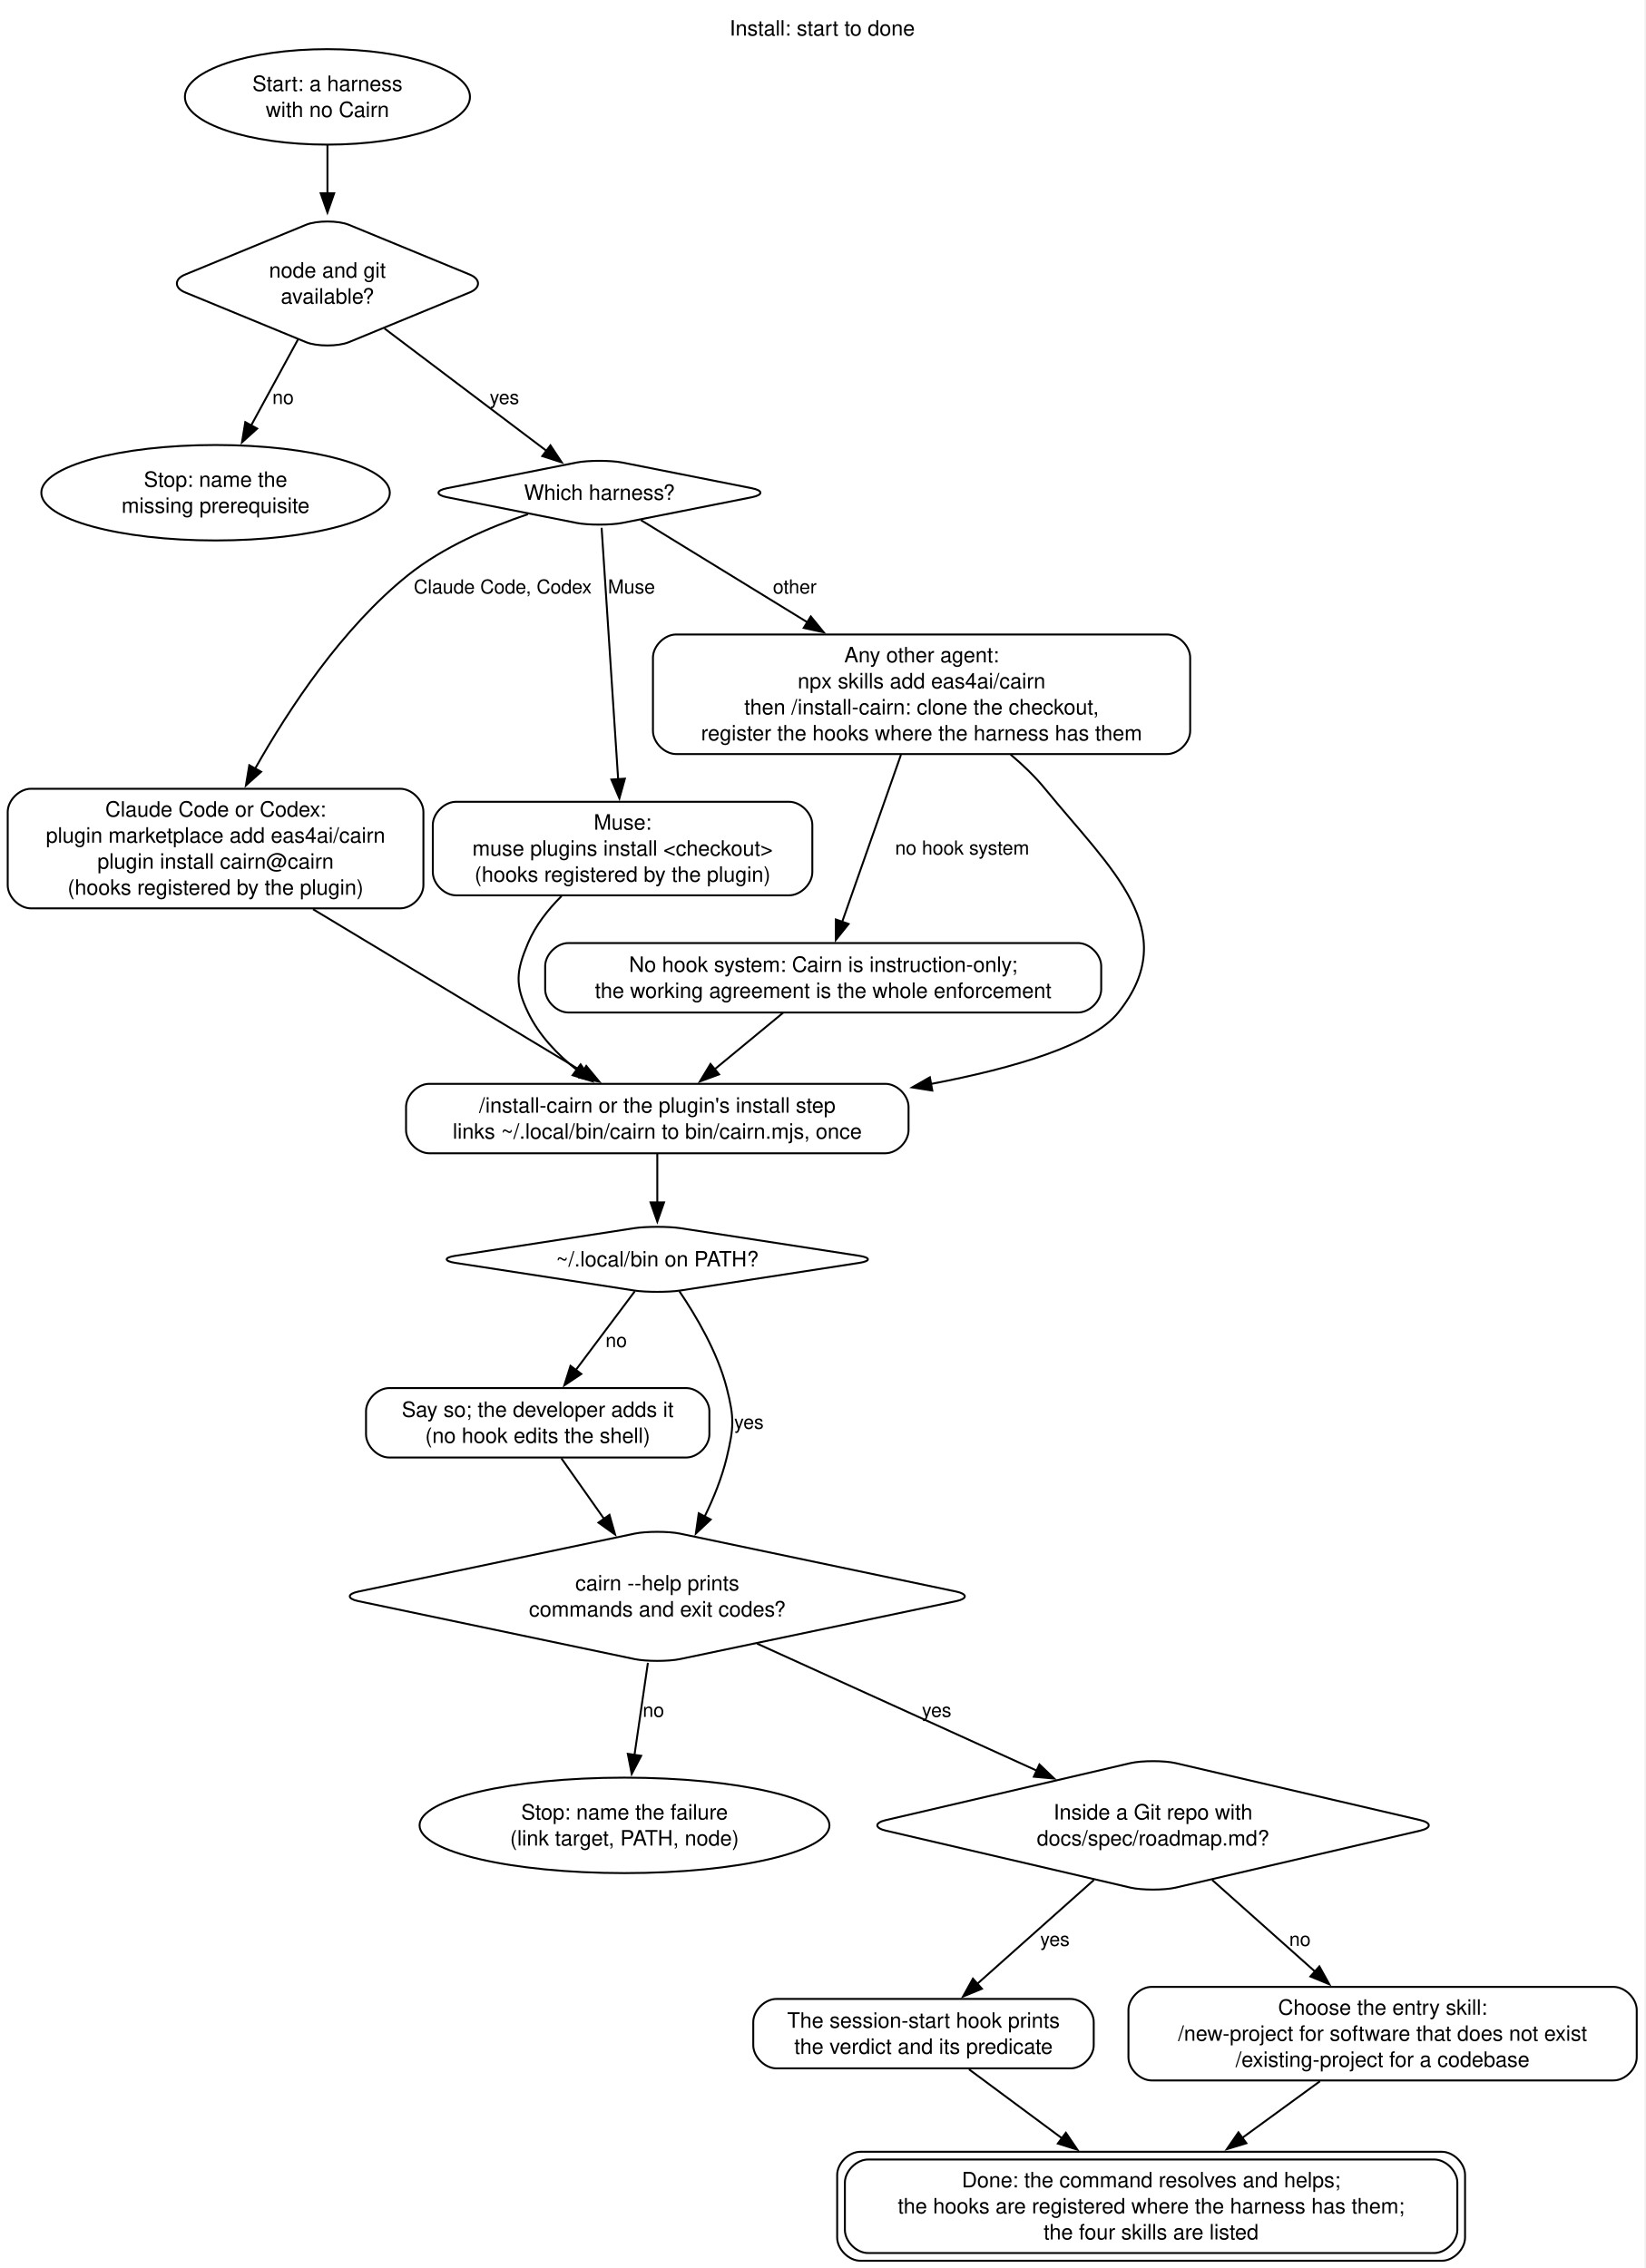
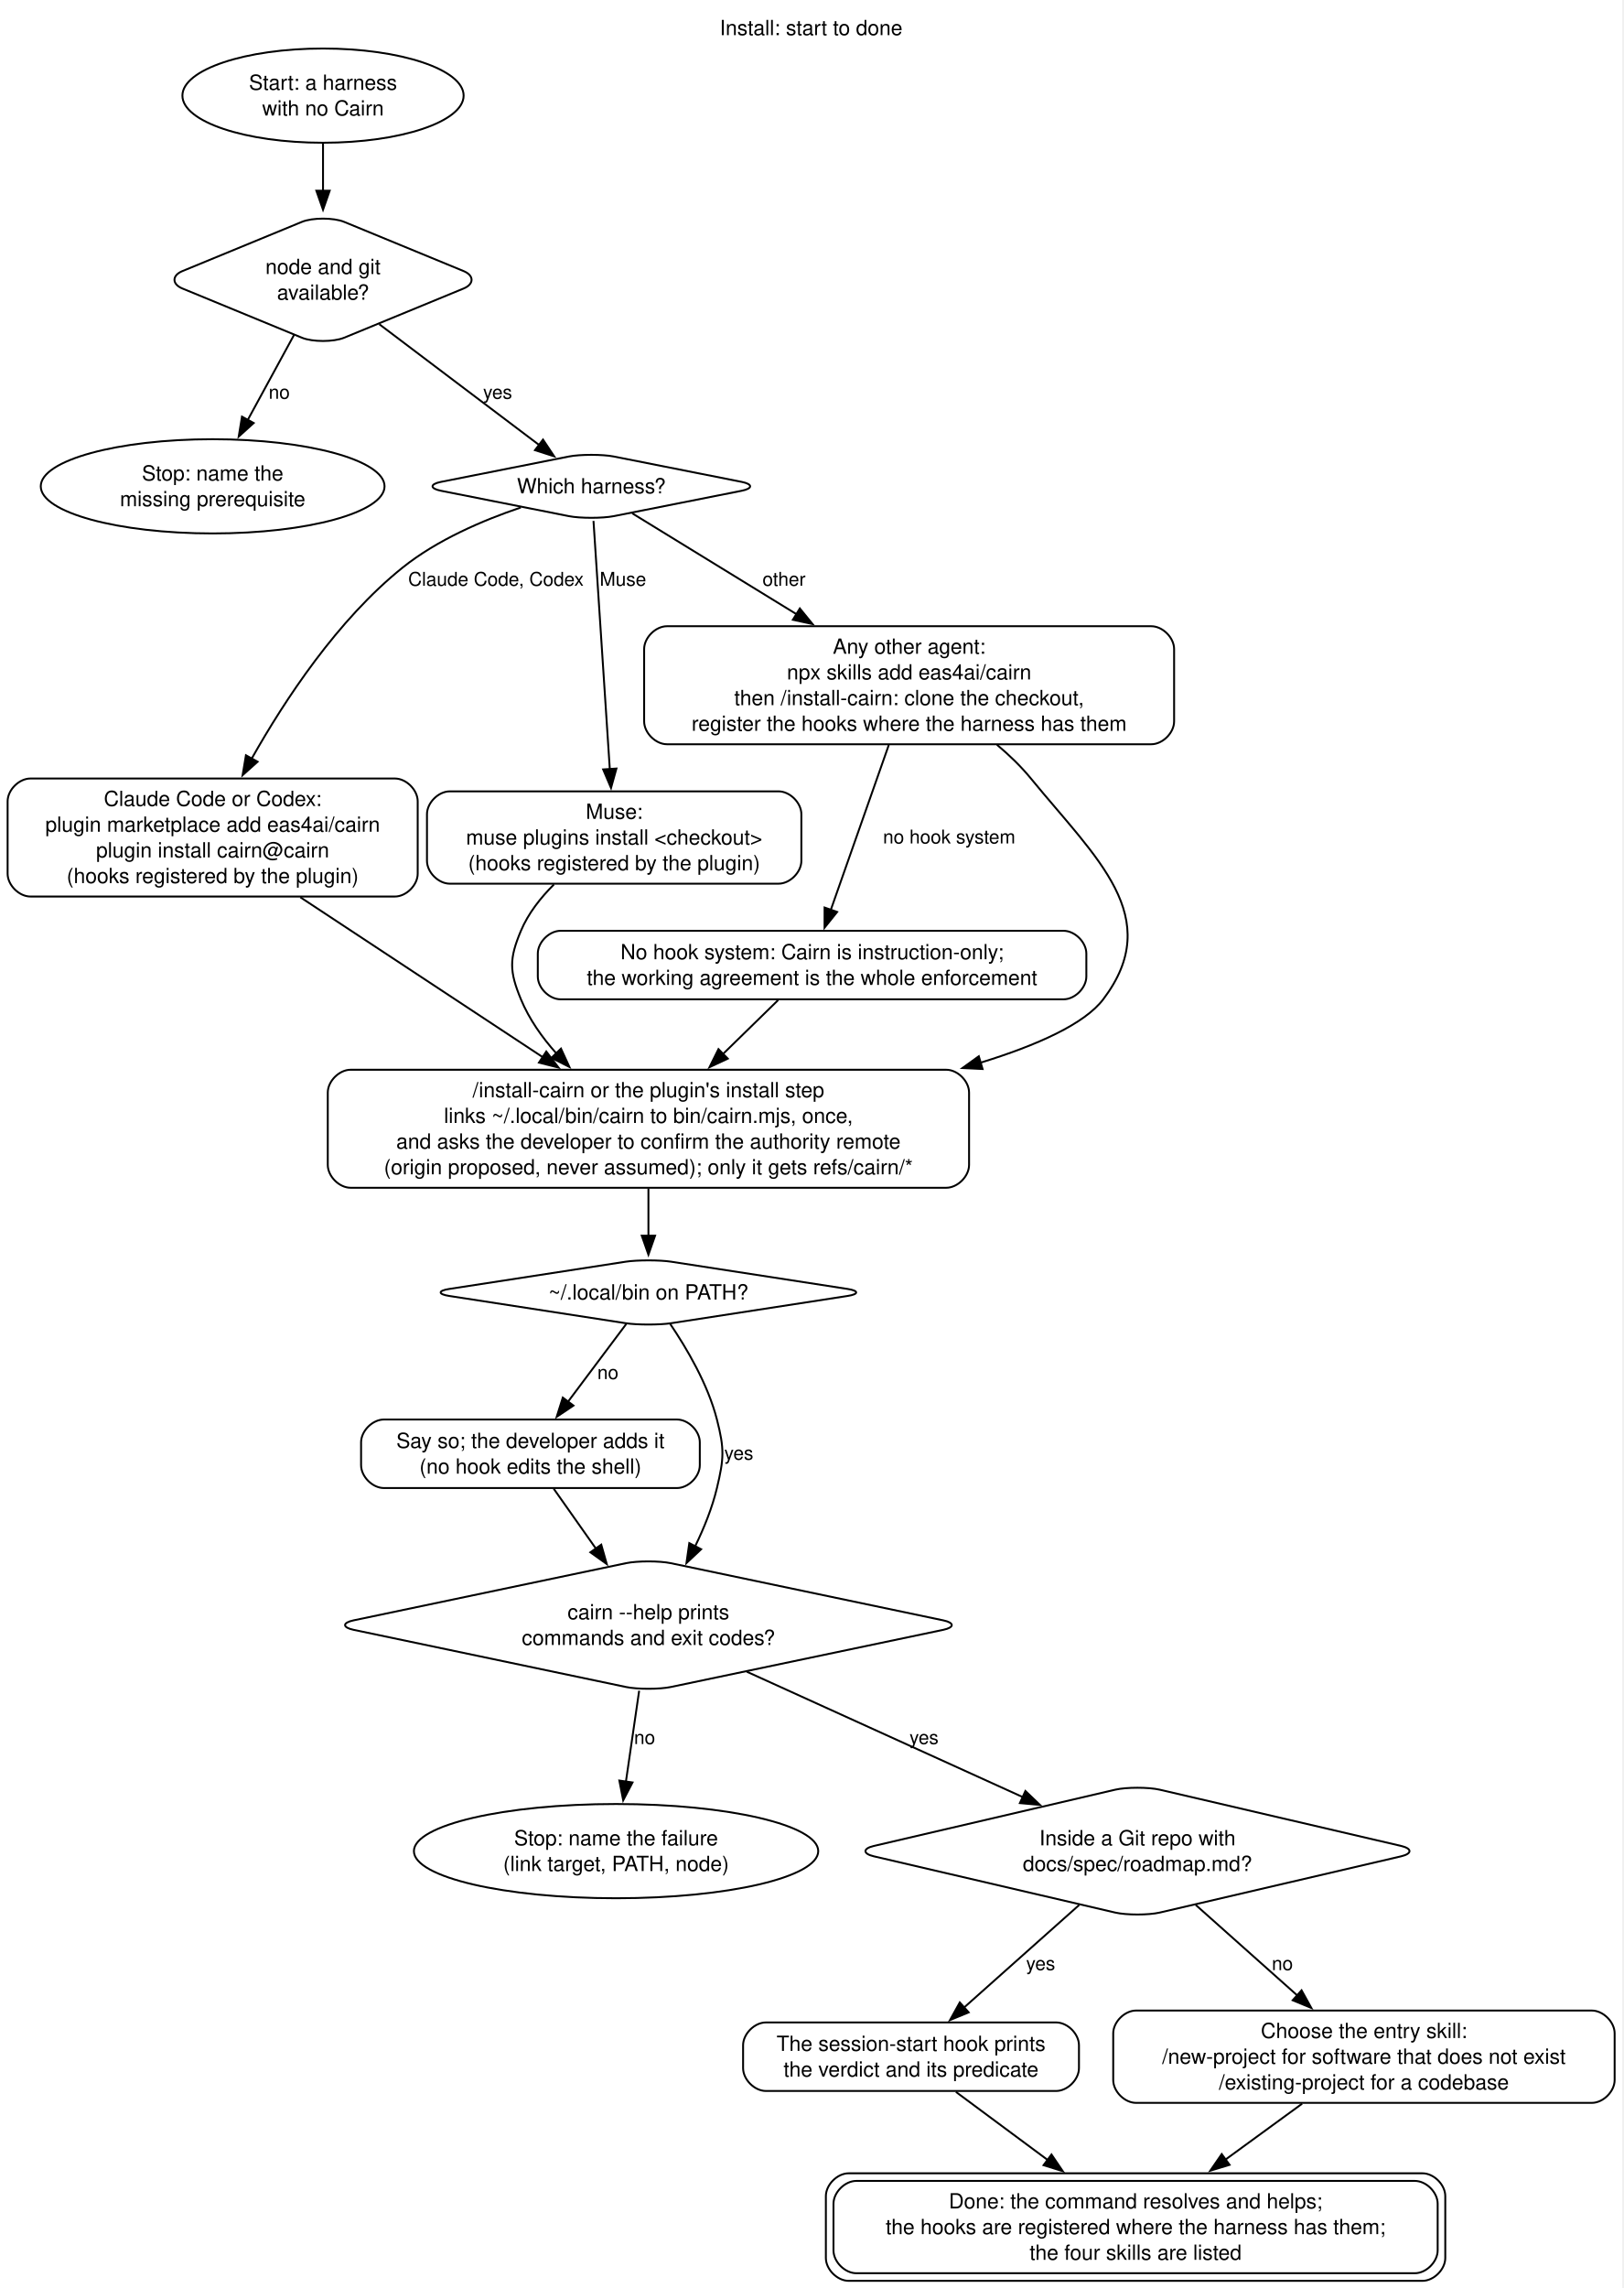
- <svg xmlns="http://www.w3.org/2000/svg" width="853pt" height="1176pt" viewBox="0.00 0.00 853.00 1176.00">
-   <g id="graph0" class="graph" transform="scale(1 1) rotate(0) translate(4 1172.24)">
-     <polygon fill="white" stroke="none" points="-4,4 -4,-1172.24 848.5,-1172.24 848.5,4 -4,4" />
-     <text xml:space="preserve" text-anchor="middle" x="422.25" y="-1153.79" font-family="Helvetica,sans-Serif" font-size="11.00">Install: start to done</text>
+ <svg xmlns="http://www.w3.org/2000/svg" width="853pt" height="1202pt" viewBox="0.00 0.00 853.00 1202.00">
+   <g id="graph0" class="graph" transform="scale(1 1) rotate(0) translate(4 1198.24)">
+     <polygon fill="white" stroke="none" points="-4,4 -4,-1198.24 848.5,-1198.24 848.5,4 -4,4" />
+     <text xml:space="preserve" text-anchor="middle" x="422.25" y="-1179.79" font-family="Helvetica,sans-Serif" font-size="11.00">Install: start to done</text>
    <g id="node1" class="node">
-       <ellipse fill="none" stroke="black" cx="165.75" cy="-1122" rx="73.89" ry="24.75" />
-       <text xml:space="preserve" text-anchor="middle" x="165.75" y="-1125.05" font-family="Helvetica,sans-Serif" font-size="11.00">Start: a harness</text>
-       <text xml:space="preserve" text-anchor="middle" x="165.75" y="-1111.55" font-family="Helvetica,sans-Serif" font-size="11.00">with no Cairn</text>
+       <ellipse fill="none" stroke="black" cx="165.75" cy="-1148" rx="73.89" ry="24.75" />
+       <text xml:space="preserve" text-anchor="middle" x="165.75" y="-1151.05" font-family="Helvetica,sans-Serif" font-size="11.00">Start: a harness</text>
+       <text xml:space="preserve" text-anchor="middle" x="165.75" y="-1137.55" font-family="Helvetica,sans-Serif" font-size="11.00">with no Cairn</text>
    </g>
    <g id="node2" class="node">
-       <path fill="none" stroke="black" d="M154.65,-1055.68C154.65,-1055.68 91.85,-1029.82 91.85,-1029.82 86.3,-1027.53 86.3,-1022.96 91.85,-1020.68 91.85,-1020.68 154.65,-994.82 154.65,-994.82 160.2,-992.53 171.3,-992.53 176.85,-994.82 176.85,-994.82 239.65,-1020.68 239.65,-1020.68 245.2,-1022.96 245.2,-1027.53 239.65,-1029.82 239.65,-1029.82 176.85,-1055.68 176.85,-1055.68 171.3,-1057.96 160.2,-1057.96 154.65,-1055.68" />
-       <text xml:space="preserve" text-anchor="middle" x="165.75" y="-1028.3" font-family="Helvetica,sans-Serif" font-size="11.00">node and git</text>
-       <text xml:space="preserve" text-anchor="middle" x="165.75" y="-1014.8" font-family="Helvetica,sans-Serif" font-size="11.00">available?</text>
+       <path fill="none" stroke="black" d="M154.65,-1081.68C154.65,-1081.68 91.85,-1055.82 91.85,-1055.82 86.3,-1053.53 86.3,-1048.96 91.85,-1046.68 91.85,-1046.68 154.65,-1020.82 154.65,-1020.82 160.2,-1018.53 171.3,-1018.53 176.85,-1020.82 176.85,-1020.82 239.65,-1046.68 239.65,-1046.68 245.2,-1048.96 245.2,-1053.53 239.65,-1055.82 239.65,-1055.82 176.85,-1081.68 176.85,-1081.68 171.3,-1083.96 160.2,-1083.96 154.65,-1081.68" />
+       <text xml:space="preserve" text-anchor="middle" x="165.75" y="-1054.3" font-family="Helvetica,sans-Serif" font-size="11.00">node and git</text>
+       <text xml:space="preserve" text-anchor="middle" x="165.75" y="-1040.8" font-family="Helvetica,sans-Serif" font-size="11.00">available?</text>
    </g>
    <g id="edge1" class="edge">
-       <path fill="none" stroke="black" d="M165.75,-1097.09C165.75,-1089.39 165.75,-1080.58 165.75,-1071.85" />
-       <polygon fill="black" stroke="black" points="169.25,-1072.04 165.75,-1062.04 162.25,-1072.04 169.25,-1072.04" />
+       <path fill="none" stroke="black" d="M165.75,-1123.09C165.75,-1115.39 165.75,-1106.58 165.75,-1097.85" />
+       <polygon fill="black" stroke="black" points="169.25,-1098.04 165.75,-1088.04 162.25,-1098.04 169.25,-1098.04" />
    </g>
    <g id="node3" class="node">
-       <ellipse fill="none" stroke="black" cx="107.75" cy="-916.75" rx="90.33" ry="24.75" />
-       <text xml:space="preserve" text-anchor="middle" x="107.75" y="-919.8" font-family="Helvetica,sans-Serif" font-size="11.00">Stop: name the</text>
-       <text xml:space="preserve" text-anchor="middle" x="107.75" y="-906.3" font-family="Helvetica,sans-Serif" font-size="11.00">missing prerequisite</text>
+       <ellipse fill="none" stroke="black" cx="107.75" cy="-942.75" rx="90.33" ry="24.75" />
+       <text xml:space="preserve" text-anchor="middle" x="107.75" y="-945.8" font-family="Helvetica,sans-Serif" font-size="11.00">Stop: name the</text>
+       <text xml:space="preserve" text-anchor="middle" x="107.75" y="-932.3" font-family="Helvetica,sans-Serif" font-size="11.00">missing prerequisite</text>
    </g>
    <g id="edge2" class="edge">
-       <path fill="none" stroke="black" d="M150.51,-996.27C143.06,-982.58 134.02,-965.99 126.18,-951.6" />
-       <polygon fill="black" stroke="black" points="129.31,-950.01 121.45,-942.9 123.16,-953.36 129.31,-950.01" />
-       <text xml:space="preserve" text-anchor="middle" x="142.75" y="-962.75" font-family="Helvetica,sans-Serif" font-size="10.00">no</text>
+       <path fill="none" stroke="black" d="M150.51,-1022.27C143.06,-1008.58 134.02,-991.99 126.18,-977.6" />
+       <polygon fill="black" stroke="black" points="129.31,-976.01 121.45,-968.9 123.16,-979.36 129.31,-976.01" />
+       <text xml:space="preserve" text-anchor="middle" x="142.75" y="-988.75" font-family="Helvetica,sans-Serif" font-size="10.00">no</text>
    </g>
    <g id="node4" class="node">
-       <path fill="none" stroke="black" d="M294.98,-932.42C294.98,-932.42 227.72,-919.08 227.72,-919.08 221.83,-917.92 221.83,-915.58 227.72,-914.42 227.72,-914.42 294.98,-901.08 294.98,-901.08 300.86,-899.92 312.64,-899.92 318.52,-901.08 318.52,-901.08 385.78,-914.42 385.78,-914.42 391.67,-915.58 391.67,-917.92 385.78,-919.08 385.78,-919.08 318.52,-932.42 318.52,-932.42 312.64,-933.58 300.86,-933.58 294.98,-932.42" />
-       <text xml:space="preserve" text-anchor="middle" x="306.75" y="-913.05" font-family="Helvetica,sans-Serif" font-size="11.00">Which harness?</text>
+       <path fill="none" stroke="black" d="M294.98,-958.42C294.98,-958.42 227.72,-945.08 227.72,-945.08 221.83,-943.92 221.83,-941.58 227.72,-940.42 227.72,-940.42 294.98,-927.08 294.98,-927.08 300.86,-925.92 312.64,-925.92 318.52,-927.08 318.52,-927.08 385.78,-940.42 385.78,-940.42 391.67,-941.58 391.67,-943.92 385.78,-945.08 385.78,-945.08 318.52,-958.42 318.52,-958.42 312.64,-959.58 300.86,-959.58 294.98,-958.42" />
+       <text xml:space="preserve" text-anchor="middle" x="306.75" y="-939.05" font-family="Helvetica,sans-Serif" font-size="11.00">Which harness?</text>
    </g>
    <g id="edge3" class="edge">
-       <path fill="none" stroke="black" d="M195.31,-1001.92C220.12,-983.18 255.28,-956.63 279.43,-938.38" />
-       <polygon fill="black" stroke="black" points="281.35,-941.32 287.22,-932.5 277.13,-935.74 281.35,-941.32" />
-       <text xml:space="preserve" text-anchor="middle" x="257.5" y="-962.75" font-family="Helvetica,sans-Serif" font-size="10.00">yes</text>
+       <path fill="none" stroke="black" d="M195.31,-1027.92C220.12,-1009.18 255.28,-982.63 279.43,-964.38" />
+       <polygon fill="black" stroke="black" points="281.35,-967.32 287.22,-958.5 277.13,-961.74 281.35,-967.32" />
+       <text xml:space="preserve" text-anchor="middle" x="257.5" y="-988.75" font-family="Helvetica,sans-Serif" font-size="10.00">yes</text>
    </g>
    <g id="node5" class="node">
-       <path fill="none" stroke="black" d="M203.5,-763.25C203.5,-763.25 12,-763.25 12,-763.25 6,-763.25 0,-757.25 0,-751.25 0,-751.25 0,-713.25 0,-713.25 0,-707.25 6,-701.25 12,-701.25 12,-701.25 203.5,-701.25 203.5,-701.25 209.5,-701.25 215.5,-707.25 215.5,-713.25 215.5,-713.25 215.5,-751.25 215.5,-751.25 215.5,-757.25 209.5,-763.25 203.5,-763.25" />
-       <text xml:space="preserve" text-anchor="middle" x="107.75" y="-748.8" font-family="Helvetica,sans-Serif" font-size="11.00">Claude Code or Codex:</text>
-       <text xml:space="preserve" text-anchor="middle" x="107.75" y="-735.3" font-family="Helvetica,sans-Serif" font-size="11.00">plugin marketplace add eas4ai/cairn</text>
-       <text xml:space="preserve" text-anchor="middle" x="107.75" y="-721.8" font-family="Helvetica,sans-Serif" font-size="11.00">plugin install cairn@cairn</text>
-       <text xml:space="preserve" text-anchor="middle" x="107.75" y="-708.3" font-family="Helvetica,sans-Serif" font-size="11.00">(hooks registered by the plugin)</text>
+       <path fill="none" stroke="black" d="M203.5,-789.25C203.5,-789.25 12,-789.25 12,-789.25 6,-789.25 0,-783.25 0,-777.25 0,-777.25 0,-739.25 0,-739.25 0,-733.25 6,-727.25 12,-727.25 12,-727.25 203.5,-727.25 203.5,-727.25 209.5,-727.25 215.5,-733.25 215.5,-739.25 215.5,-739.25 215.5,-777.25 215.5,-777.25 215.5,-783.25 209.5,-789.25 203.5,-789.25" />
+       <text xml:space="preserve" text-anchor="middle" x="107.75" y="-774.8" font-family="Helvetica,sans-Serif" font-size="11.00">Claude Code or Codex:</text>
+       <text xml:space="preserve" text-anchor="middle" x="107.75" y="-761.3" font-family="Helvetica,sans-Serif" font-size="11.00">plugin marketplace add eas4ai/cairn</text>
+       <text xml:space="preserve" text-anchor="middle" x="107.75" y="-747.8" font-family="Helvetica,sans-Serif" font-size="11.00">plugin install cairn@cairn</text>
+       <text xml:space="preserve" text-anchor="middle" x="107.75" y="-734.3" font-family="Helvetica,sans-Serif" font-size="11.00">(hooks registered by the plugin)</text>
    </g>
    <g id="edge4" class="edge">
-       <path fill="none" stroke="black" d="M269.7,-905.63C249.81,-898.92 225.72,-888.62 207.5,-874 173.4,-846.63 145.75,-804.7 128.28,-773.72" />
-       <polygon fill="black" stroke="black" points="131.37,-772.07 123.49,-765 125.24,-775.45 131.37,-772.07" />
-       <text xml:space="preserve" text-anchor="middle" x="256.62" y="-864.5" font-family="Helvetica,sans-Serif" font-size="10.00">Claude Code, Codex</text>
+       <path fill="none" stroke="black" d="M269.7,-931.63C249.81,-924.92 225.72,-914.62 207.5,-900 173.4,-872.63 145.75,-830.7 128.28,-799.72" />
+       <polygon fill="black" stroke="black" points="131.37,-798.07 123.49,-791 125.24,-801.45 131.37,-798.07" />
+       <text xml:space="preserve" text-anchor="middle" x="256.62" y="-890.5" font-family="Helvetica,sans-Serif" font-size="10.00">Claude Code, Codex</text>
    </g>
    <g id="node6" class="node">
-       <path fill="none" stroke="black" d="M405.12,-756.5C405.12,-756.5 232.38,-756.5 232.38,-756.5 226.38,-756.5 220.38,-750.5 220.38,-744.5 220.38,-744.5 220.38,-720 220.38,-720 220.38,-714 226.38,-708 232.38,-708 232.38,-708 405.12,-708 405.12,-708 411.12,-708 417.12,-714 417.12,-720 417.12,-720 417.12,-744.5 417.12,-744.5 417.12,-750.5 411.12,-756.5 405.12,-756.5" />
-       <text xml:space="preserve" text-anchor="middle" x="318.75" y="-742.05" font-family="Helvetica,sans-Serif" font-size="11.00">Muse:</text>
-       <text xml:space="preserve" text-anchor="middle" x="318.75" y="-728.55" font-family="Helvetica,sans-Serif" font-size="11.00">muse plugins install &lt;checkout&gt;</text>
-       <text xml:space="preserve" text-anchor="middle" x="318.75" y="-715.05" font-family="Helvetica,sans-Serif" font-size="11.00">(hooks registered by the plugin)</text>
+       <path fill="none" stroke="black" d="M405.12,-782.5C405.12,-782.5 232.38,-782.5 232.38,-782.5 226.38,-782.5 220.38,-776.5 220.38,-770.5 220.38,-770.5 220.38,-746 220.38,-746 220.38,-740 226.38,-734 232.38,-734 232.38,-734 405.12,-734 405.12,-734 411.12,-734 417.12,-740 417.12,-746 417.12,-746 417.12,-770.5 417.12,-770.5 417.12,-776.5 411.12,-782.5 405.12,-782.5" />
+       <text xml:space="preserve" text-anchor="middle" x="318.75" y="-768.05" font-family="Helvetica,sans-Serif" font-size="11.00">Muse:</text>
+       <text xml:space="preserve" text-anchor="middle" x="318.75" y="-754.55" font-family="Helvetica,sans-Serif" font-size="11.00">muse plugins install &lt;checkout&gt;</text>
+       <text xml:space="preserve" text-anchor="middle" x="318.75" y="-741.05" font-family="Helvetica,sans-Serif" font-size="11.00">(hooks registered by the plugin)</text>
    </g>
    <g id="edge5" class="edge">
-       <path fill="none" stroke="black" d="M307.88,-898.58C309.84,-868.83 313.89,-807.13 316.46,-768.1" />
-       <polygon fill="black" stroke="black" points="319.94,-768.49 317.1,-758.28 312.96,-768.03 319.94,-768.49" />
-       <text xml:space="preserve" text-anchor="middle" x="323.37" y="-864.5" font-family="Helvetica,sans-Serif" font-size="10.00">Muse</text>
+       <path fill="none" stroke="black" d="M307.88,-924.58C309.84,-894.83 313.89,-833.13 316.46,-794.1" />
+       <polygon fill="black" stroke="black" points="319.94,-794.49 317.1,-784.28 312.96,-794.03 319.94,-794.49" />
+       <text xml:space="preserve" text-anchor="middle" x="323.37" y="-890.5" font-family="Helvetica,sans-Serif" font-size="10.00">Muse</text>
    </g>
    <g id="node7" class="node">
-       <path fill="none" stroke="black" d="M601,-843.25C601,-843.25 346.5,-843.25 346.5,-843.25 340.5,-843.25 334.5,-837.25 334.5,-831.25 334.5,-831.25 334.5,-793.25 334.5,-793.25 334.5,-787.25 340.5,-781.25 346.5,-781.25 346.5,-781.25 601,-781.25 601,-781.25 607,-781.25 613,-787.25 613,-793.25 613,-793.25 613,-831.25 613,-831.25 613,-837.25 607,-843.25 601,-843.25" />
-       <text xml:space="preserve" text-anchor="middle" x="473.75" y="-828.8" font-family="Helvetica,sans-Serif" font-size="11.00">Any other agent:</text>
-       <text xml:space="preserve" text-anchor="middle" x="473.75" y="-815.3" font-family="Helvetica,sans-Serif" font-size="11.00">npx skills add eas4ai/cairn</text>
-       <text xml:space="preserve" text-anchor="middle" x="473.75" y="-801.8" font-family="Helvetica,sans-Serif" font-size="11.00">then /install-cairn: clone the checkout,</text>
-       <text xml:space="preserve" text-anchor="middle" x="473.75" y="-788.3" font-family="Helvetica,sans-Serif" font-size="11.00">register the hooks where the harness has them</text>
+       <path fill="none" stroke="black" d="M601,-869.25C601,-869.25 346.5,-869.25 346.5,-869.25 340.5,-869.25 334.5,-863.25 334.5,-857.25 334.5,-857.25 334.5,-819.25 334.5,-819.25 334.5,-813.25 340.5,-807.25 346.5,-807.25 346.5,-807.25 601,-807.25 601,-807.25 607,-807.25 613,-813.25 613,-819.25 613,-819.25 613,-857.25 613,-857.25 613,-863.25 607,-869.25 601,-869.25" />
+       <text xml:space="preserve" text-anchor="middle" x="473.75" y="-854.8" font-family="Helvetica,sans-Serif" font-size="11.00">Any other agent:</text>
+       <text xml:space="preserve" text-anchor="middle" x="473.75" y="-841.3" font-family="Helvetica,sans-Serif" font-size="11.00">npx skills add eas4ai/cairn</text>
+       <text xml:space="preserve" text-anchor="middle" x="473.75" y="-827.8" font-family="Helvetica,sans-Serif" font-size="11.00">then /install-cairn: clone the checkout,</text>
+       <text xml:space="preserve" text-anchor="middle" x="473.75" y="-814.3" font-family="Helvetica,sans-Serif" font-size="11.00">register the hooks where the harness has them</text>
    </g>
    <g id="edge6" class="edge">
-       <path fill="none" stroke="black" d="M328.24,-902.56C350.02,-889.19 384.7,-867.91 414.74,-849.47" />
-       <polygon fill="black" stroke="black" points="416.32,-852.6 423.01,-844.39 412.66,-846.64 416.32,-852.6" />
-       <text xml:space="preserve" text-anchor="middle" x="408.01" y="-864.5" font-family="Helvetica,sans-Serif" font-size="10.00">other</text>
+       <path fill="none" stroke="black" d="M328.24,-928.56C350.02,-915.19 384.7,-893.91 414.74,-875.47" />
+       <polygon fill="black" stroke="black" points="416.32,-878.6 423.01,-870.39 412.66,-872.64 416.32,-878.6" />
+       <text xml:space="preserve" text-anchor="middle" x="408.01" y="-890.5" font-family="Helvetica,sans-Serif" font-size="10.00">other</text>
    </g>
    <g id="node9" class="node">
-       <path fill="none" stroke="black" d="M455,-610.25C455,-610.25 218.5,-610.25 218.5,-610.25 212.5,-610.25 206.5,-604.25 206.5,-598.25 206.5,-598.25 206.5,-586.25 206.5,-586.25 206.5,-580.25 212.5,-574.25 218.5,-574.25 218.5,-574.25 455,-574.25 455,-574.25 461,-574.25 467,-580.25 467,-586.25 467,-586.25 467,-598.25 467,-598.25 467,-604.25 461,-610.25 455,-610.25" />
-       <text xml:space="preserve" text-anchor="middle" x="336.75" y="-595.3" font-family="Helvetica,sans-Serif" font-size="11.00">/install-cairn or the plugin's install step</text>
-       <text xml:space="preserve" text-anchor="middle" x="336.75" y="-581.8" font-family="Helvetica,sans-Serif" font-size="11.00">links ~/.local/bin/cairn to bin/cairn.mjs, once</text>
+       <path fill="none" stroke="black" d="M493.25,-636.25C493.25,-636.25 180.25,-636.25 180.25,-636.25 174.25,-636.25 168.25,-630.25 168.25,-624.25 168.25,-624.25 168.25,-586.25 168.25,-586.25 168.25,-580.25 174.25,-574.25 180.25,-574.25 180.25,-574.25 493.25,-574.25 493.25,-574.25 499.25,-574.25 505.25,-580.25 505.25,-586.25 505.25,-586.25 505.25,-624.25 505.25,-624.25 505.25,-630.25 499.25,-636.25 493.25,-636.25" />
+       <text xml:space="preserve" text-anchor="middle" x="336.75" y="-621.8" font-family="Helvetica,sans-Serif" font-size="11.00">/install-cairn or the plugin's install step</text>
+       <text xml:space="preserve" text-anchor="middle" x="336.75" y="-608.3" font-family="Helvetica,sans-Serif" font-size="11.00">links ~/.local/bin/cairn to bin/cairn.mjs, once,</text>
+       <text xml:space="preserve" text-anchor="middle" x="336.75" y="-594.8" font-family="Helvetica,sans-Serif" font-size="11.00">and asks the developer to confirm the authority remote</text>
+       <text xml:space="preserve" text-anchor="middle" x="336.75" y="-581.3" font-family="Helvetica,sans-Serif" font-size="11.00">(origin proposed, never assumed); only it gets refs/cairn/*</text>
    </g>
    <g id="edge8" class="edge">
-       <path fill="none" stroke="black" d="M158.29,-700.79C200.49,-675.37 259.75,-639.65 298.2,-616.48" />
-       <polygon fill="black" stroke="black" points="299.93,-619.53 306.68,-611.37 296.31,-613.53 299.93,-619.53" />
+       <path fill="none" stroke="black" d="M153.82,-726.87C190.7,-702.56 242.54,-668.37 281.62,-642.6" />
+       <polygon fill="black" stroke="black" points="283.07,-645.84 289.49,-637.41 279.22,-639.99 283.07,-645.84" />
    </g>
    <g id="edge9" class="edge">
-       <path fill="none" stroke="black" d="M287.11,-707.6C280.08,-700.61 273.58,-692.36 269.75,-683.25 263.55,-668.5 262.85,-661.68 269.75,-647.25 275.38,-635.47 284.98,-625.44 295.18,-617.34" />
-       <polygon fill="black" stroke="black" points="296.99,-620.35 302.99,-611.61 292.85,-614.7 296.99,-620.35" />
+       <path fill="none" stroke="black" d="M287.11,-733.6C280.08,-726.61 273.58,-718.36 269.75,-709.25 263.55,-694.5 263.63,-688.03 269.75,-673.25 274.05,-662.88 280.81,-653.27 288.43,-644.77" />
+       <polygon fill="black" stroke="black" points="290.8,-647.35 295.22,-637.72 285.76,-642.49 290.8,-647.35" />
    </g>
    <g id="node8" class="node">
-       <path fill="none" stroke="black" d="M554.88,-683.25C554.88,-683.25 290.62,-683.25 290.62,-683.25 284.62,-683.25 278.62,-677.25 278.62,-671.25 278.62,-671.25 278.62,-659.25 278.62,-659.25 278.62,-653.25 284.62,-647.25 290.62,-647.25 290.62,-647.25 554.88,-647.25 554.88,-647.25 560.88,-647.25 566.88,-653.25 566.88,-659.25 566.88,-659.25 566.88,-671.25 566.88,-671.25 566.88,-677.25 560.88,-683.25 554.88,-683.25" />
-       <text xml:space="preserve" text-anchor="middle" x="422.75" y="-668.3" font-family="Helvetica,sans-Serif" font-size="11.00">No hook system: Cairn is instruction-only;</text>
-       <text xml:space="preserve" text-anchor="middle" x="422.75" y="-654.8" font-family="Helvetica,sans-Serif" font-size="11.00">the working agreement is the whole enforcement</text>
+       <path fill="none" stroke="black" d="M554.88,-709.25C554.88,-709.25 290.62,-709.25 290.62,-709.25 284.62,-709.25 278.62,-703.25 278.62,-697.25 278.62,-697.25 278.62,-685.25 278.62,-685.25 278.62,-679.25 284.62,-673.25 290.62,-673.25 290.62,-673.25 554.88,-673.25 554.88,-673.25 560.88,-673.25 566.88,-679.25 566.88,-685.25 566.88,-685.25 566.88,-697.25 566.88,-697.25 566.88,-703.25 560.88,-709.25 554.88,-709.25" />
+       <text xml:space="preserve" text-anchor="middle" x="422.75" y="-694.3" font-family="Helvetica,sans-Serif" font-size="11.00">No hook system: Cairn is instruction-only;</text>
+       <text xml:space="preserve" text-anchor="middle" x="422.75" y="-680.8" font-family="Helvetica,sans-Serif" font-size="11.00">the working agreement is the whole enforcement</text>
    </g>
    <g id="edge7" class="edge">
-       <path fill="none" stroke="black" d="M463.06,-780.85C454.04,-755.22 441.24,-718.83 432.5,-693.98" />
-       <polygon fill="black" stroke="black" points="435.92,-693.15 429.3,-684.88 429.32,-695.47 435.92,-693.15" />
-       <text xml:space="preserve" text-anchor="middle" x="494.8" y="-729.12" font-family="Helvetica,sans-Serif" font-size="10.00">no hook system</text>
+       <path fill="none" stroke="black" d="M463.06,-806.85C454.04,-781.22 441.24,-744.83 432.5,-719.98" />
+       <polygon fill="black" stroke="black" points="435.92,-719.15 429.3,-710.88 429.32,-721.47 435.92,-719.15" />
+       <text xml:space="preserve" text-anchor="middle" x="494.8" y="-755.12" font-family="Helvetica,sans-Serif" font-size="10.00">no hook system</text>
    </g>
    <g id="edge10" class="edge">
-       <path fill="none" stroke="black" d="M519.9,-780.99C526.37,-775.56 532.56,-769.59 537.75,-763.25 572.09,-721.25 609.62,-689.63 575.75,-647.25 562.31,-630.44 522.17,-618.48 478.52,-610.17" />
-       <polygon fill="black" stroke="black" points="479.32,-606.76 468.85,-608.4 478.06,-613.64 479.32,-606.76" />
+       <path fill="none" stroke="black" d="M519.9,-806.99C526.37,-801.56 532.56,-795.59 537.75,-789.25 572.09,-747.25 608.53,-716.48 575.75,-673.25 565.94,-660.31 541.19,-649.18 511.15,-639.92" />
+       <polygon fill="black" stroke="black" points="512.35,-636.63 501.77,-637.15 510.37,-643.34 512.35,-636.63" />
    </g>
    <g id="edge11" class="edge">
-       <path fill="none" stroke="black" d="M401.93,-647.06C391.24,-638.23 378.02,-627.32 366.29,-617.64" />
-       <polygon fill="black" stroke="black" points="368.78,-615.16 358.84,-611.49 364.33,-620.55 368.78,-615.16" />
+       <path fill="none" stroke="black" d="M404.93,-672.85C396.47,-664.58 386,-654.35 375.82,-644.41" />
+       <polygon fill="black" stroke="black" points="378.45,-642.09 368.85,-637.6 373.56,-647.09 378.45,-642.09" />
    </g>
    <g id="node10" class="node">
      <path fill="none" stroke="black" d="M324.89,-535.42C324.89,-535.42 232.02,-521.08 232.02,-521.08 226.09,-520.17 226.09,-518.33 232.02,-517.42 232.02,-517.42 324.89,-503.08 324.89,-503.08 330.82,-502.17 342.68,-502.17 348.61,-503.08 348.61,-503.08 441.48,-517.42 441.48,-517.42 447.41,-518.33 447.41,-520.17 441.48,-521.08 441.48,-521.08 348.61,-535.42 348.61,-535.42 342.68,-536.33 330.82,-536.33 324.89,-535.42" />
      <text xml:space="preserve" text-anchor="middle" x="336.75" y="-515.55" font-family="Helvetica,sans-Serif" font-size="11.00">~/.local/bin on PATH?</text>
    </g>
    <g id="edge12" class="edge">
-       <path fill="none" stroke="black" d="M336.75,-574.06C336.75,-566.48 336.75,-557.35 336.75,-548.79" />
-       <polygon fill="black" stroke="black" points="340.25,-548.79 336.75,-538.79 333.25,-548.79 340.25,-548.79" />
+       <path fill="none" stroke="black" d="M336.75,-573.92C336.75,-565.81 336.75,-557.07 336.75,-549.04" />
+       <polygon fill="black" stroke="black" points="340.25,-549.09 336.75,-539.09 333.25,-549.09 340.25,-549.09" />
    </g>
    <g id="node11" class="node">
      <path fill="none" stroke="black" d="M351.75,-452.5C351.75,-452.5 197.75,-452.5 197.75,-452.5 191.75,-452.5 185.75,-446.5 185.75,-440.5 185.75,-440.5 185.75,-428.5 185.75,-428.5 185.75,-422.5 191.75,-416.5 197.75,-416.5 197.75,-416.5 351.75,-416.5 351.75,-416.5 357.75,-416.5 363.75,-422.5 363.75,-428.5 363.75,-428.5 363.75,-440.5 363.75,-440.5 363.75,-446.5 357.75,-452.5 351.75,-452.5" />
      <text xml:space="preserve" text-anchor="middle" x="274.75" y="-437.55" font-family="Helvetica,sans-Serif" font-size="11.00">Say so; the developer adds it</text>
      <text xml:space="preserve" text-anchor="middle" x="274.75" y="-424.05" font-family="Helvetica,sans-Serif" font-size="11.00">(no hook edits the shell)</text>
    </g>
    <g id="edge13" class="edge">
      <path fill="none" stroke="black" d="M325.09,-502.69C316.42,-491.12 304.4,-475.08 294.28,-461.57" />
      <polygon fill="black" stroke="black" points="297.35,-459.82 288.55,-453.92 291.75,-464.02 297.35,-459.82" />
      <text xml:space="preserve" text-anchor="middle" x="315.46" y="-473.75" font-family="Helvetica,sans-Serif" font-size="10.00">no</text>
    </g>
    <g id="node12" class="node">
      <path fill="none" stroke="black" d="M325.01,-377.03C325.01,-377.03 181.74,-346.97 181.74,-346.97 175.87,-345.73 175.87,-343.27 181.74,-342.03 181.74,-342.03 325.01,-311.97 325.01,-311.97 330.88,-310.73 342.62,-310.73 348.49,-311.97 348.49,-311.97 491.76,-342.03 491.76,-342.03 497.63,-343.27 497.63,-345.73 491.76,-346.97 491.76,-346.97 348.49,-377.03 348.49,-377.03 342.62,-378.27 330.88,-378.27 325.01,-377.03" />
      <text xml:space="preserve" text-anchor="middle" x="336.75" y="-347.55" font-family="Helvetica,sans-Serif" font-size="11.00">cairn --help prints</text>
      <text xml:space="preserve" text-anchor="middle" x="336.75" y="-334.05" font-family="Helvetica,sans-Serif" font-size="11.00">commands and exit codes?</text>
    </g>
    <g id="edge14" class="edge">
      <path fill="none" stroke="black" d="M348.19,-502.72C356.84,-489.96 368.01,-471.03 372.75,-452.5 376.72,-437 376.47,-432.06 372.75,-416.5 370.27,-406.14 366.02,-395.57 361.29,-385.87" />
      <polygon fill="black" stroke="black" points="364.44,-384.34 356.73,-377.08 358.23,-387.57 364.44,-384.34" />
      <text xml:space="preserve" text-anchor="middle" x="384.26" y="-431.38" font-family="Helvetica,sans-Serif" font-size="10.00">yes</text>
    </g>
    <g id="edge15" class="edge">
      <path fill="none" stroke="black" d="M287,-416.11C293.4,-407.04 301.5,-395.54 309.3,-384.47" />
      <polygon fill="black" stroke="black" points="311.96,-386.76 314.86,-376.57 306.24,-382.73 311.96,-386.76" />
    </g>
    <g id="node13" class="node">
      <ellipse fill="none" stroke="black" cx="319.75" cy="-225.75" rx="106.24" ry="24.75" />
      <text xml:space="preserve" text-anchor="middle" x="319.75" y="-228.8" font-family="Helvetica,sans-Serif" font-size="11.00">Stop: name the failure</text>
      <text xml:space="preserve" text-anchor="middle" x="319.75" y="-215.3" font-family="Helvetica,sans-Serif" font-size="11.00">(link target, PATH, node)</text>
    </g>
    <g id="edge16" class="edge">
      <path fill="none" stroke="black" d="M331.88,-310.04C329.69,-295.01 327.1,-277.26 324.89,-262.02" />
      <polygon fill="black" stroke="black" points="328.39,-261.83 323.49,-252.43 321.47,-262.83 328.39,-261.83" />
      <text xml:space="preserve" text-anchor="middle" x="334.76" y="-282" font-family="Helvetica,sans-Serif" font-size="10.00">no</text>
    </g>
    <g id="node14" class="node">
      <path fill="none" stroke="black" d="M582.06,-258.03C582.06,-258.03 455.19,-228.47 455.19,-228.47 449.34,-227.11 449.34,-224.39 455.19,-223.03 455.19,-223.03 582.06,-193.47 582.06,-193.47 587.91,-192.11 599.59,-192.11 605.44,-193.47 605.44,-193.47 732.31,-223.03 732.31,-223.03 738.16,-224.39 738.16,-227.11 732.31,-228.47 732.31,-228.47 605.44,-258.03 605.44,-258.03 599.59,-259.39 587.91,-259.39 582.06,-258.03" />
      <text xml:space="preserve" text-anchor="middle" x="593.75" y="-228.8" font-family="Helvetica,sans-Serif" font-size="11.00">Inside a Git repo with</text>
      <text xml:space="preserve" text-anchor="middle" x="593.75" y="-215.3" font-family="Helvetica,sans-Serif" font-size="11.00">docs/spec/roadmap.md?</text>
    </g>
    <g id="edge17" class="edge">
      <path fill="none" stroke="black" d="M388.45,-320.01C430.38,-300.97 489.54,-274.09 533.6,-254.08" />
      <polygon fill="black" stroke="black" points="534.85,-257.35 542.5,-250.03 531.95,-250.98 534.85,-257.35" />
      <text xml:space="preserve" text-anchor="middle" x="481.58" y="-282" font-family="Helvetica,sans-Serif" font-size="10.00">yes</text>
    </g>
    <g id="node15" class="node">
      <path fill="none" stroke="black" d="M551,-135.75C551,-135.75 398.5,-135.75 398.5,-135.75 392.5,-135.75 386.5,-129.75 386.5,-123.75 386.5,-123.75 386.5,-111.75 386.5,-111.75 386.5,-105.75 392.5,-99.75 398.5,-99.75 398.5,-99.75 551,-99.75 551,-99.75 557,-99.75 563,-105.75 563,-111.75 563,-111.75 563,-123.75 563,-123.75 563,-129.75 557,-135.75 551,-135.75" />
      <text xml:space="preserve" text-anchor="middle" x="474.75" y="-120.8" font-family="Helvetica,sans-Serif" font-size="11.00">The session-start hook prints</text>
      <text xml:space="preserve" text-anchor="middle" x="474.75" y="-107.3" font-family="Helvetica,sans-Serif" font-size="11.00">the verdict and its predicate</text>
    </g>
    <g id="edge18" class="edge">
      <path fill="none" stroke="black" d="M563.1,-197.45C544.4,-180.79 520.68,-159.67 502.53,-143.5" />
      <polygon fill="black" stroke="black" points="505.04,-141.04 495.24,-137 500.38,-146.27 505.04,-141.04" />
      <text xml:space="preserve" text-anchor="middle" x="542.88" y="-163.25" font-family="Helvetica,sans-Serif" font-size="10.00">yes</text>
    </g>
    <g id="node16" class="node">
      <path fill="none" stroke="black" d="M832.5,-142C832.5,-142 593,-142 593,-142 587,-142 581,-136 581,-130 581,-130 581,-105.5 581,-105.5 581,-99.5 587,-93.5 593,-93.5 593,-93.5 832.5,-93.5 832.5,-93.5 838.5,-93.5 844.5,-99.5 844.5,-105.5 844.5,-105.5 844.5,-130 844.5,-130 844.5,-136 838.5,-142 832.5,-142" />
      <text xml:space="preserve" text-anchor="middle" x="712.75" y="-127.55" font-family="Helvetica,sans-Serif" font-size="11.00">Choose the entry skill:</text>
      <text xml:space="preserve" text-anchor="middle" x="712.75" y="-114.05" font-family="Helvetica,sans-Serif" font-size="11.00">/new-project for software that does not exist</text>
      <text xml:space="preserve" text-anchor="middle" x="712.75" y="-100.55" font-family="Helvetica,sans-Serif" font-size="11.00">/existing-project for a codebase</text>
    </g>
    <g id="edge19" class="edge">
      <path fill="none" stroke="black" d="M624.4,-197.45C640.7,-182.93 660.81,-165.01 677.73,-149.94" />
      <polygon fill="black" stroke="black" points="679.98,-152.63 685.12,-143.36 675.32,-147.4 679.98,-152.63" />
      <text xml:space="preserve" text-anchor="middle" x="669.91" y="-163.25" font-family="Helvetica,sans-Serif" font-size="10.00">no</text>
    </g>
    <g id="node17" class="node">
      <path fill="none" stroke="black" d="M739.5,-52.5C739.5,-52.5 446,-52.5 446,-52.5 440,-52.5 434,-46.5 434,-40.5 434,-40.5 434,-16 434,-16 434,-10 440,-4 446,-4 446,-4 739.5,-4 739.5,-4 745.5,-4 751.5,-10 751.5,-16 751.5,-16 751.5,-40.5 751.5,-40.5 751.5,-46.5 745.5,-52.5 739.5,-52.5" />
      <path fill="none" stroke="black" d="M743.5,-56.5C743.5,-56.5 442,-56.5 442,-56.5 436,-56.5 430,-50.5 430,-44.5 430,-44.5 430,-12 430,-12 430,-6 436,0 442,0 442,0 743.5,0 743.5,0 749.5,0 755.5,-6 755.5,-12 755.5,-12 755.5,-44.5 755.5,-44.5 755.5,-50.5 749.5,-56.5 743.5,-56.5" />
      <text xml:space="preserve" text-anchor="middle" x="592.75" y="-38.05" font-family="Helvetica,sans-Serif" font-size="11.00">Done: the command resolves and helps;</text>
      <text xml:space="preserve" text-anchor="middle" x="592.75" y="-24.55" font-family="Helvetica,sans-Serif" font-size="11.00">the hooks are registered where the harness has them;</text>
      <text xml:space="preserve" text-anchor="middle" x="592.75" y="-11.05" font-family="Helvetica,sans-Serif" font-size="11.00">the four skills are listed</text>
    </g>
    <g id="edge20" class="edge">
      <path fill="none" stroke="black" d="M498.35,-99.25C512.19,-88.99 530.17,-75.66 546.71,-63.39" />
      <polygon fill="black" stroke="black" points="548.56,-66.38 554.5,-57.61 544.39,-60.76 548.56,-66.38" />
    </g>
    <g id="edge21" class="edge">
      <path fill="none" stroke="black" d="M680.28,-93.07C667.87,-84.02 653.46,-73.52 639.95,-63.67" />
      <polygon fill="black" stroke="black" points="642.15,-60.94 632.01,-57.87 638.02,-66.59 642.15,-60.94" />
    </g>
  </g>
</svg>
